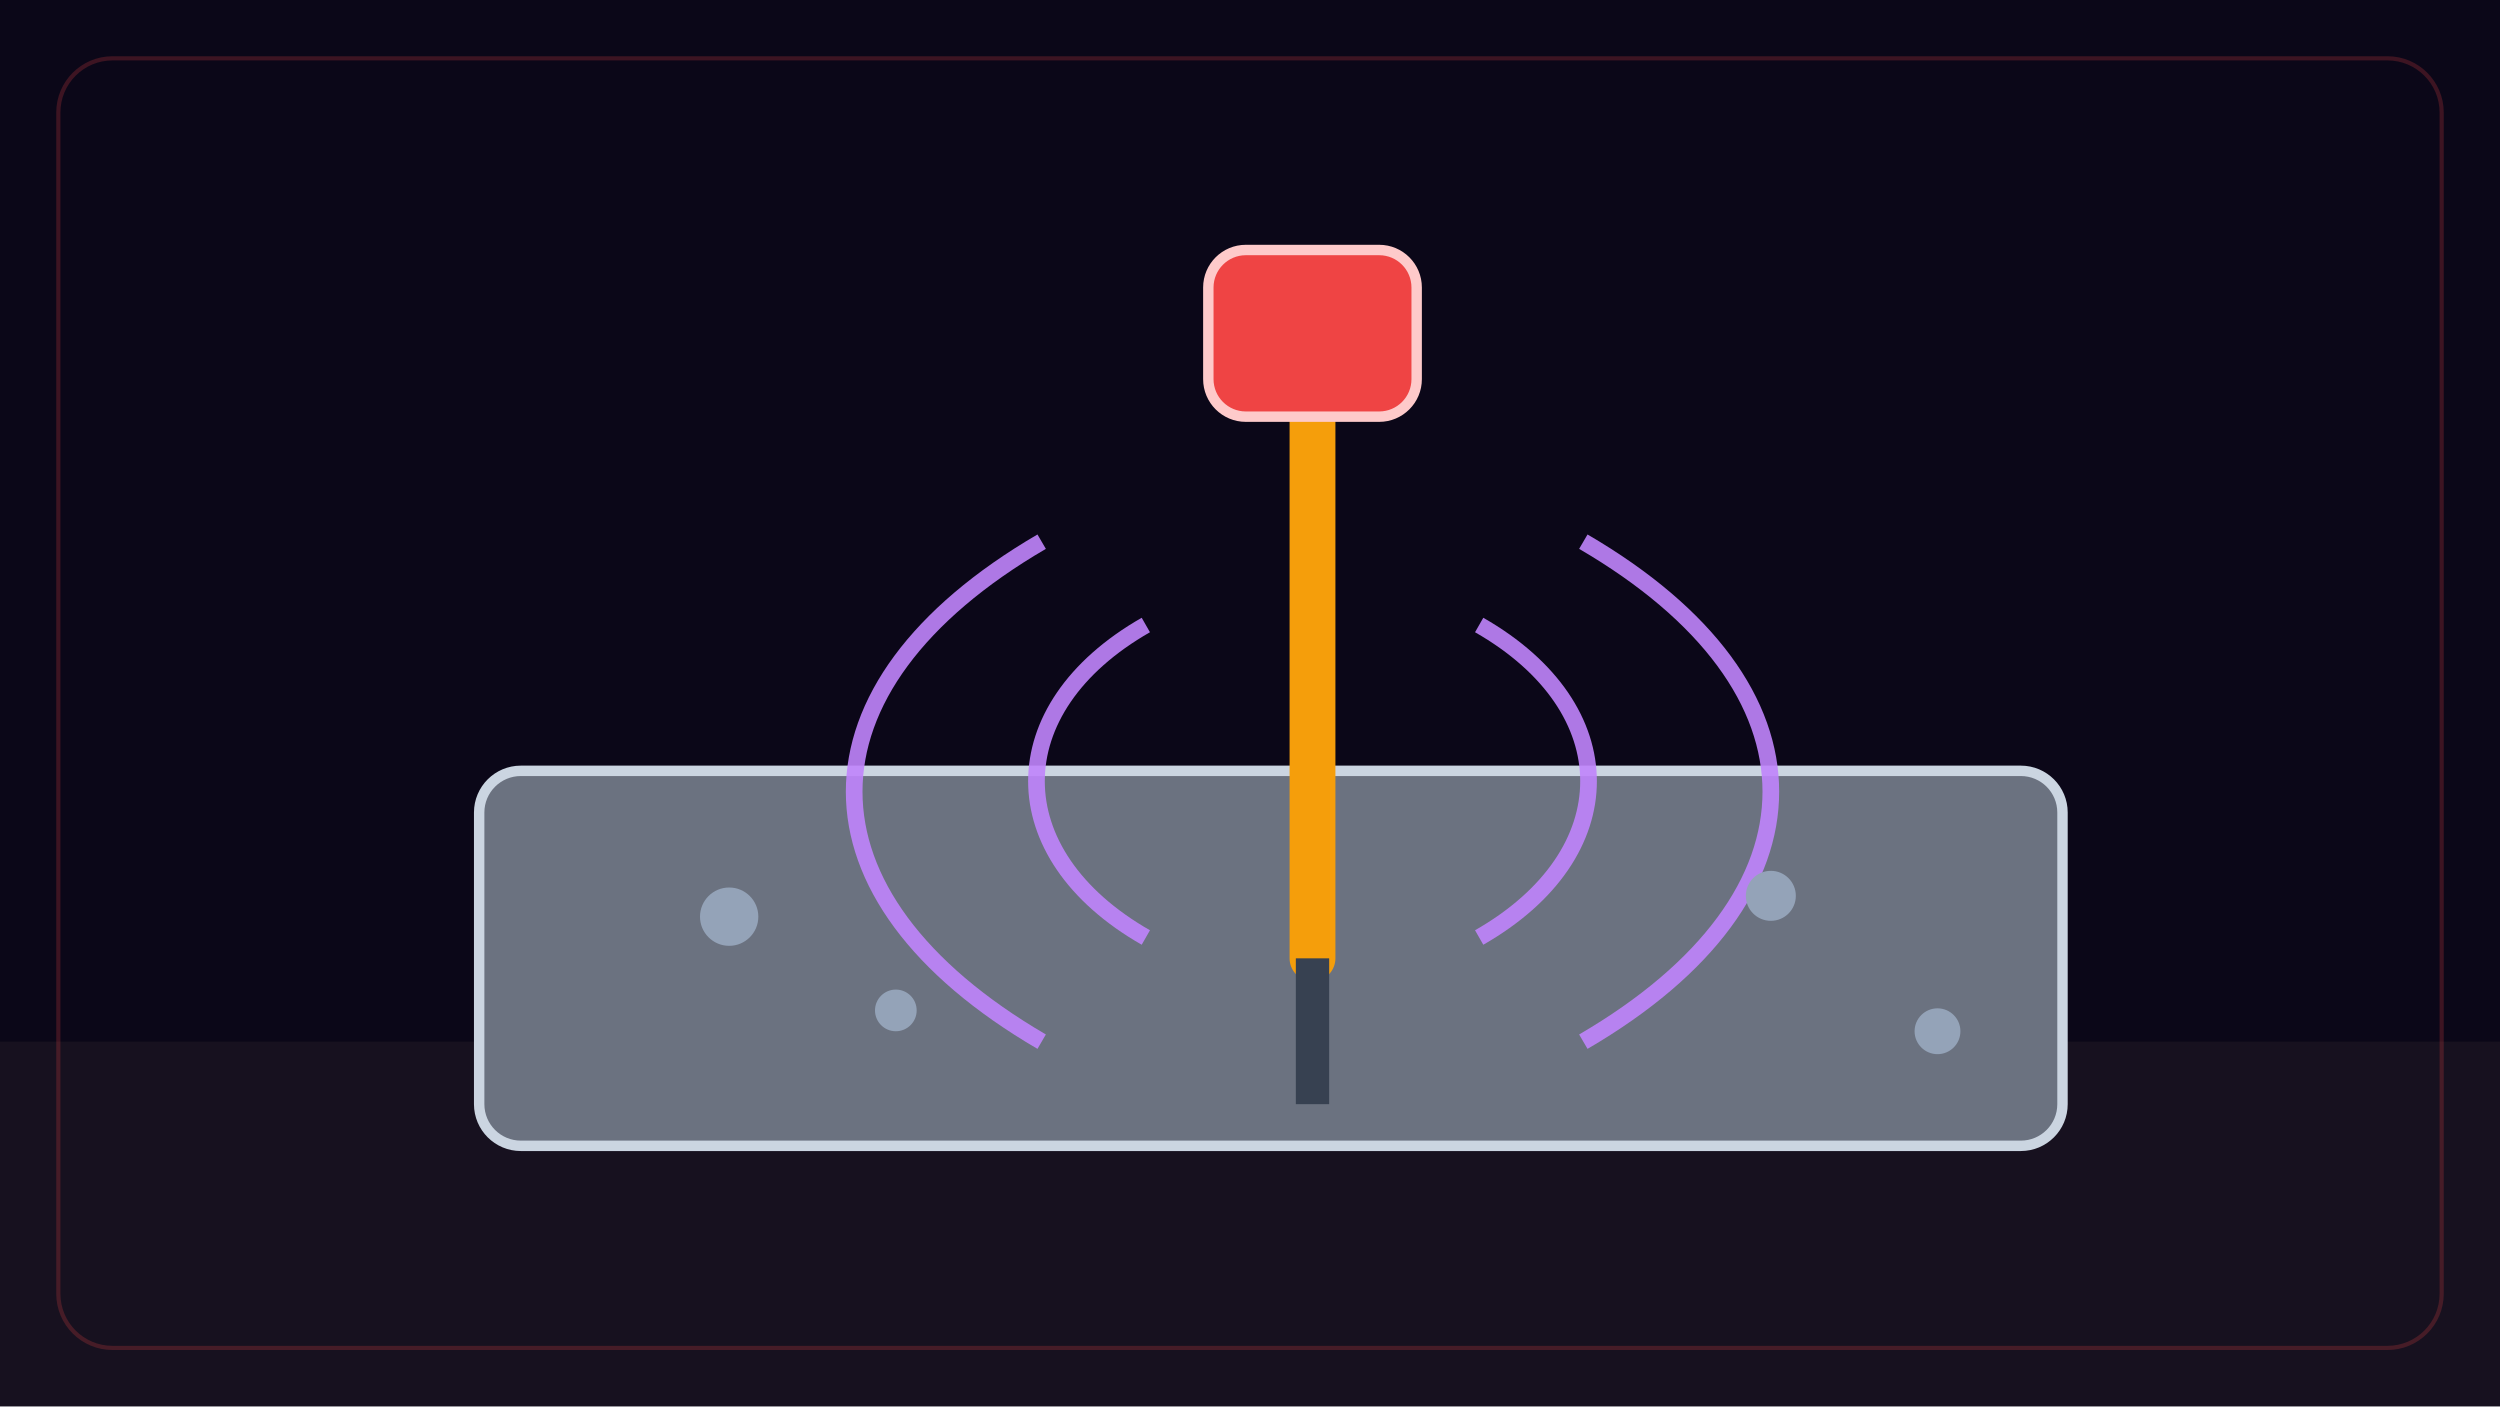
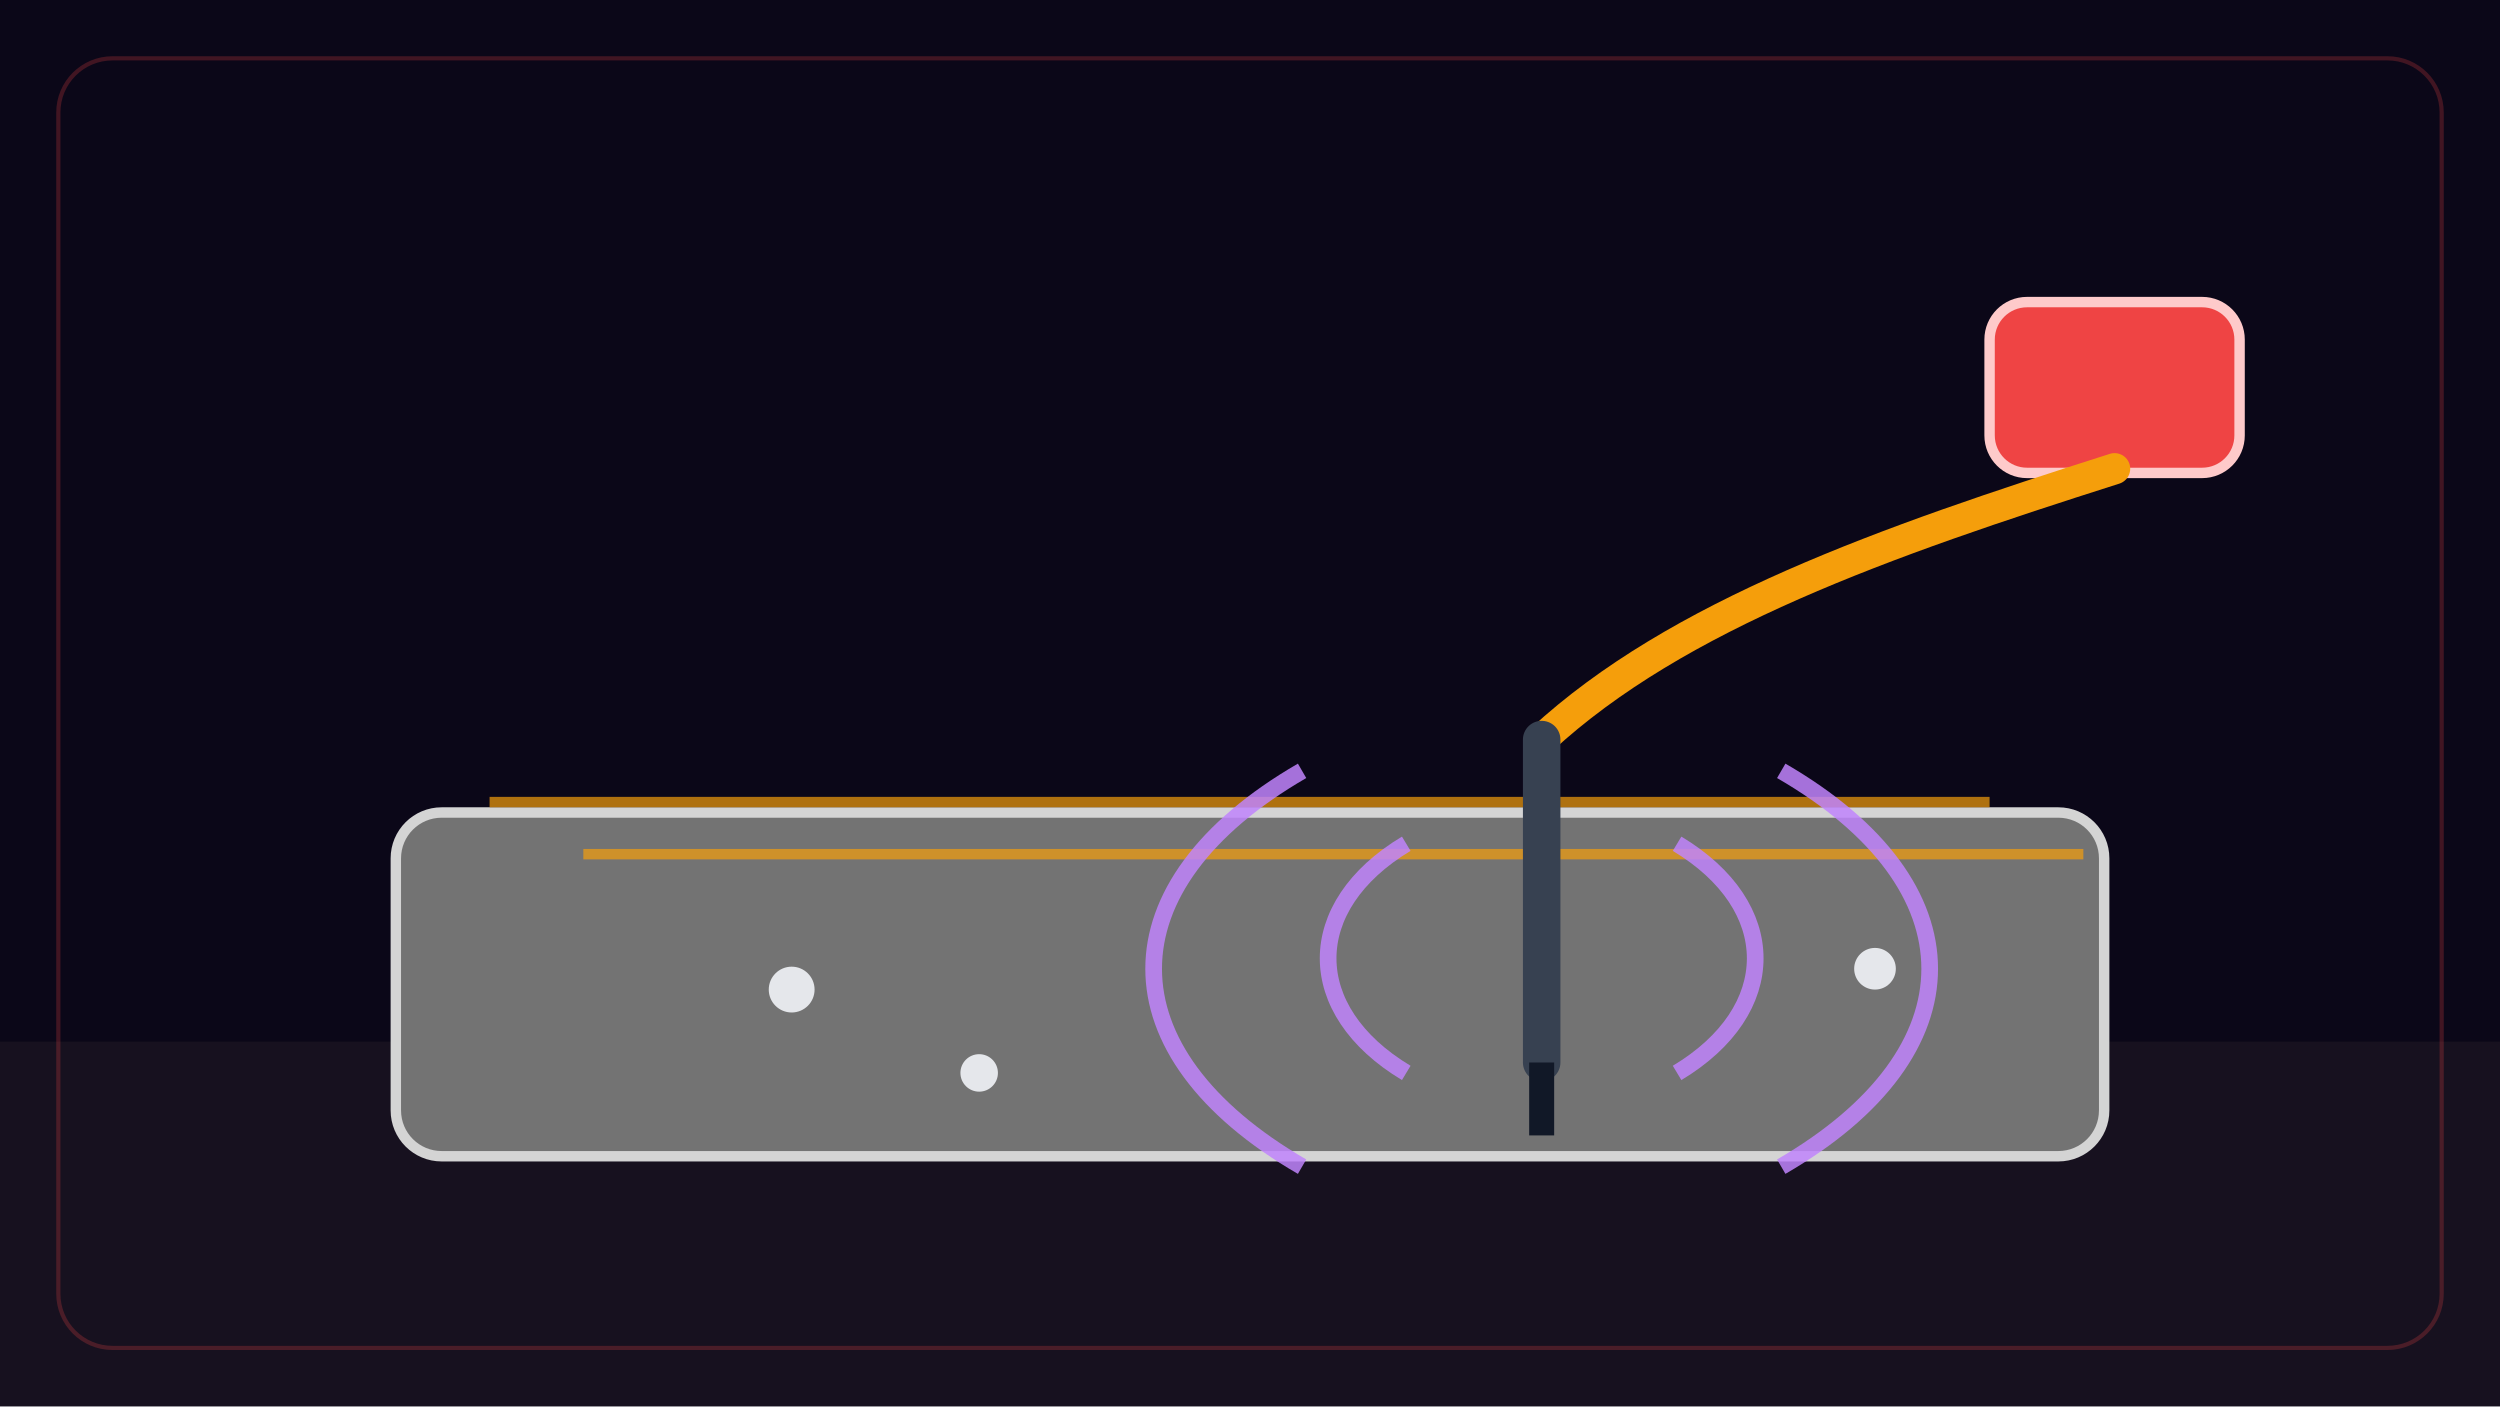
<svg xmlns="http://www.w3.org/2000/svg" viewBox="0 0 1200 675">
  <rect width="1200" height="675" fill="#0b0718" />
  <rect y="500" width="1200" height="175" fill="#17111f" />
-   <g transform="translate(150 90)">
-     <rect x="80" y="280" width="760" height="180" rx="20" fill="#6b7280" stroke="#cbd5e1" stroke-width="5" />
-     <path d="M480 70v300" stroke="#f59e0b" stroke-width="22" stroke-linecap="round" />
-     <rect x="430" y="30" width="100" height="80" rx="18" fill="#ef4444" stroke="#fecaca" stroke-width="5" />
-     <path d="M480 370v70" stroke="#374151" stroke-width="16" />
-     <g fill="none" stroke="#c084fc" stroke-width="8" opacity=".9">
-       <path d="M400 210c-70 40-70 110 0 150" />
-       <path d="M560 210c70 40 70 110 0 150" />
-       <path d="M350 170c-120 70-120 170 0 240" />
-       <path d="M610 170c120 70 120 170 0 240" />
+   <g transform="translate(120 85)">
+     <rect x="70" y="305" width="820" height="165" rx="22" fill="#737373" stroke="#d4d4d4" stroke-width="5" />
+     <g stroke="#f59e0b" stroke-width="5" opacity=".7">
+       <path d="M115 300h720M160 325h720" />
    </g>
-     <g fill="#94a3b8">
-       <circle cx="200" cy="350" r="14" />
-       <circle cx="280" cy="395" r="10" />
-       <circle cx="700" cy="340" r="12" />
-       <circle cx="780" cy="405" r="11" />
+     <rect x="835" y="60" width="120" height="82" rx="18" fill="#ef4444" stroke="#fecaca" stroke-width="5" />
+     <path d="M895 140c-110 35-210 70-275 130" stroke="#f59e0b" stroke-width="15" fill="none" stroke-linecap="round" />
+     <path d="M620 270v155" stroke="#374151" stroke-width="18" stroke-linecap="round" />
+     <path d="M620 425v35" stroke="#111827" stroke-width="12" />
+     <g fill="none" stroke="#c084fc" stroke-width="8" opacity=".85">
+       <path d="M555 320c-50 30-50 80 0 110" />
+       <path d="M685 320c50 30 50 80 0 110" />
+       <path d="M505 285c-95 55-95 135 0 190" />
+       <path d="M735 285c95 55 95 135 0 190" />
+     </g>
+     <g fill="#e5e7eb">
+       <circle cx="260" cy="390" r="11" />
+       <circle cx="350" cy="430" r="9" />
+       <circle cx="780" cy="380" r="10" />
    </g>
  </g>
-   <rect x="28" y="28" width="1144" height="619" rx="26" fill="none" stroke="#ef4444" stroke-opacity=".22" stroke-width="2" />
+   <rect x="28" y="28" width="1144" height="619" rx="26" fill="none" stroke="#ef4444" stroke-opacity=".24" stroke-width="2" />
</svg>
